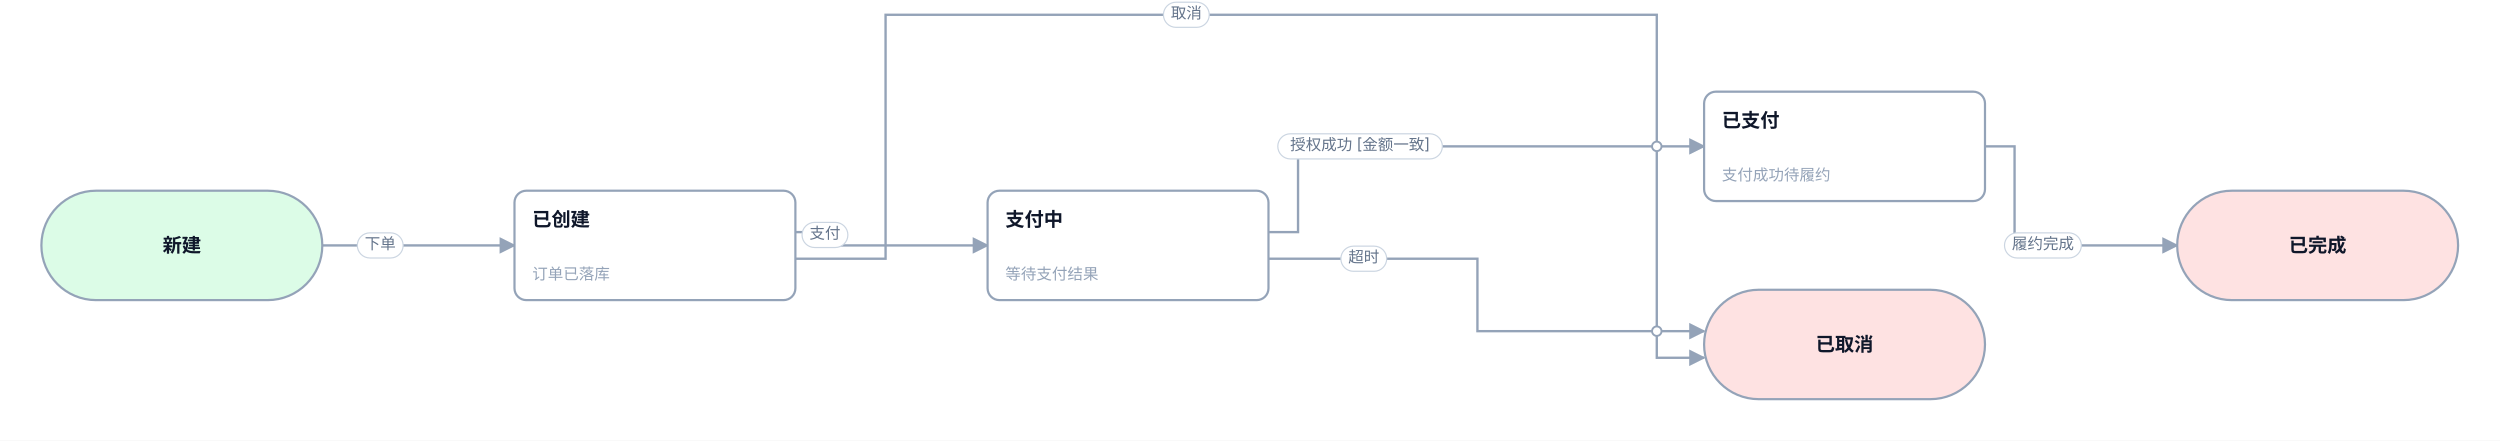
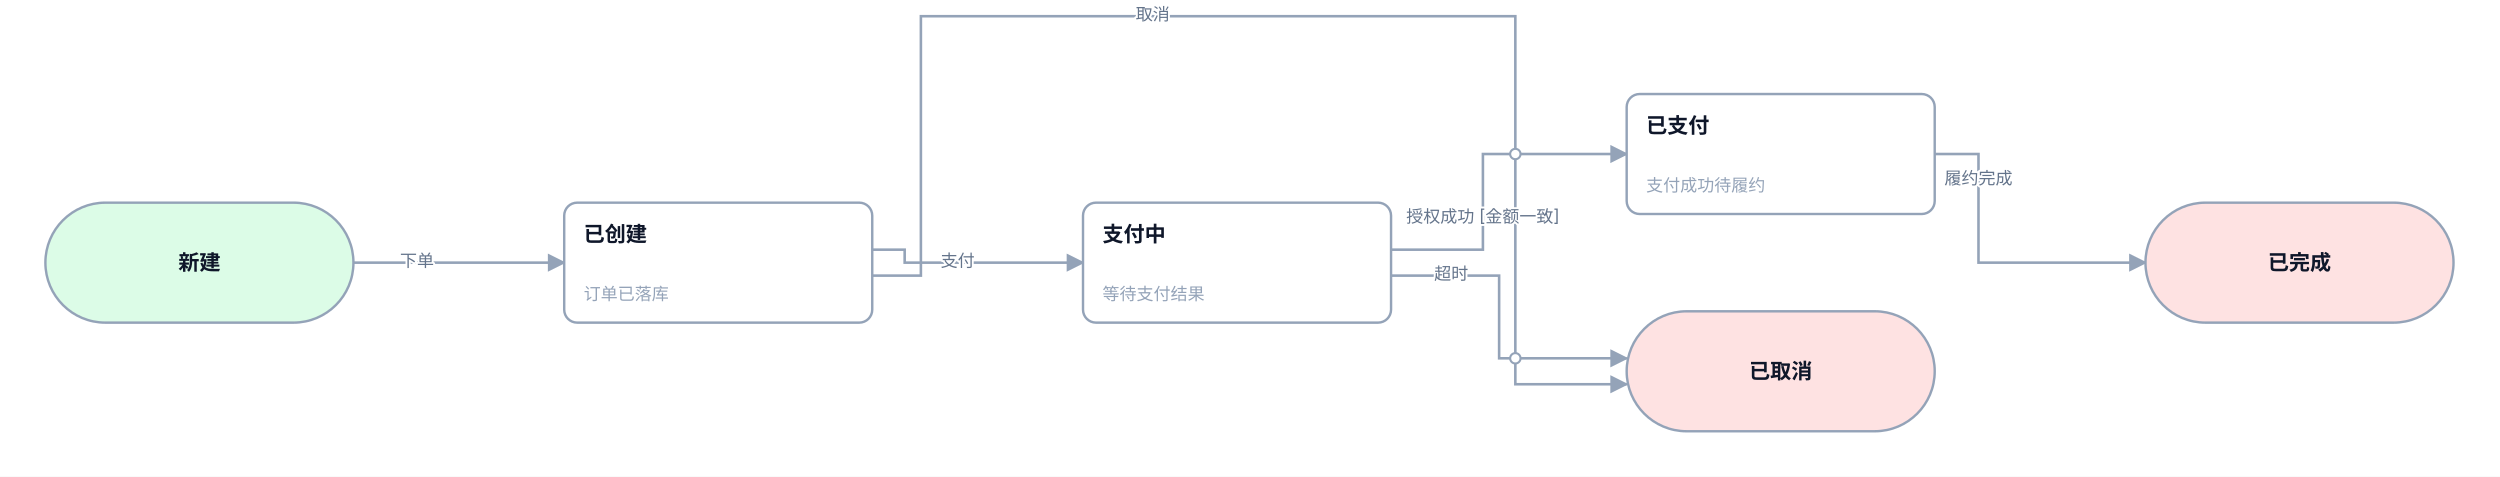
- <svg xmlns="http://www.w3.org/2000/svg" width="1691" height="298" viewBox="0 0 1691 298" role="img" aria-labelledby="cvn-title cvn-desc" font-family="-apple-system, BlinkMacSystemFont, 'Segoe UI', 'PingFang SC', 'Microsoft YaHei', sans-serif">
+ <svg xmlns="http://www.w3.org/2000/svg" width="1542" height="294" viewBox="0 0 1542 294" role="img" aria-labelledby="cvn-title cvn-desc" font-family="-apple-system, BlinkMacSystemFont, 'Segoe UI', 'PingFang SC', 'Microsoft YaHei', sans-serif">
  <defs>
    <marker id="cvn-arrow" viewBox="0 0 10 10" refX="9" refY="5" markerWidth="7" markerHeight="7" orient="auto-start-reverse">
      <path d="M0,0 L10,5 L0,10 z" fill="#94a3b8" />
    </marker>
  </defs>
-   <rect x="0" y="0" width="1691" height="298" fill="#ffffff" />
+   <rect x="0" y="0" width="1542" height="294" fill="#ffffff" />
  <g class="edge" data-id="r.t1">
-     <path d="M218 166 L238 166 L328 166 L348 166" fill="none" stroke="transparent" stroke-width="10" pointer-events="stroke" />
-     <path d="M218 166 L238 166 L328 166 L348 166" fill="none" stroke="#94a3b8" stroke-width="1.6" marker-end="url(#cvn-arrow)" />
+     <path d="M218 162 L238 162 L328 162 L348 162" fill="none" stroke="transparent" stroke-width="10" pointer-events="stroke" />
+     <path d="M218 162 L238 162 L328 162 L348 162" fill="none" stroke="#94a3b8" stroke-width="1.6" marker-end="url(#cvn-arrow)" />
  </g>
  <g class="edge" data-id="r.t2">
-     <path d="M538 157 L558 157 L558 166 L648 166 L668 166" fill="none" stroke="transparent" stroke-width="10" pointer-events="stroke" />
-     <path d="M538 157 L558 157 L558 166 L648 166 L668 166" fill="none" stroke="#94a3b8" stroke-width="1.6" marker-end="url(#cvn-arrow)" />
+     <path d="M538 154 L558 154 L558 162 L648 162 L668 162" fill="none" stroke="transparent" stroke-width="10" pointer-events="stroke" />
+     <path d="M538 154 L558 154 L558 162 L648 162 L668 162" fill="none" stroke="#94a3b8" stroke-width="1.6" marker-end="url(#cvn-arrow)" />
  </g>
  <g class="edge" data-id="r.t3">
-     <path d="M858 157 L878 157 L878 99 L1132.65 99 L1152.65 99" fill="none" stroke="transparent" stroke-width="10" pointer-events="stroke" />
-     <path d="M858 157 L878 157 L878 99 L1132.65 99 L1152.65 99" fill="none" stroke="#94a3b8" stroke-width="1.6" marker-end="url(#cvn-arrow)" />
+     <path d="M858 154 L878 154 L914.66 154 L914.66 95 L983.33 95 L1003.33 95" fill="none" stroke="transparent" stroke-width="10" pointer-events="stroke" />
+     <path d="M858 154 L878 154 L914.66 154 L914.66 95 L983.33 95 L1003.33 95" fill="none" stroke="#94a3b8" stroke-width="1.6" marker-end="url(#cvn-arrow)" />
  </g>
  <g class="edge" data-id="r.t4">
-     <path d="M858 175 L878 175 L999.33 175 L999.33 224 L1132.65 224 L1152.65 224" fill="none" stroke="transparent" stroke-width="10" pointer-events="stroke" />
-     <path d="M858 175 L878 175 L999.33 175 L999.33 224 L1132.65 224 L1152.65 224" fill="none" stroke="#94a3b8" stroke-width="1.6" marker-end="url(#cvn-arrow)" />
+     <path d="M858 170 L878 170 L924.66 170 L924.66 221 L983.33 221 L1003.33 221" fill="none" stroke="transparent" stroke-width="10" pointer-events="stroke" />
+     <path d="M858 170 L878 170 L924.66 170 L924.66 221 L983.33 221 L1003.33 221" fill="none" stroke="#94a3b8" stroke-width="1.6" marker-end="url(#cvn-arrow)" />
  </g>
  <g class="edge" data-id="r.t5">
-     <path d="M538 175 L599 175 L599 10 L1120.65 10 L1120.65 242 L1152.65 242" fill="none" stroke="transparent" stroke-width="10" pointer-events="stroke" />
-     <path d="M538 175 L599 175 L599 10 L1120.65 10 L1120.65 242 L1152.65 242" fill="none" stroke="#94a3b8" stroke-width="1.6" marker-end="url(#cvn-arrow)" />
+     <path d="M538 170 L568 170 L568 10 L934.66 10 L934.66 237 L1003.33 237" fill="none" stroke="transparent" stroke-width="10" pointer-events="stroke" />
+     <path d="M538 170 L568 170 L568 10 L934.66 10 L934.66 237 L1003.33 237" fill="none" stroke="#94a3b8" stroke-width="1.6" marker-end="url(#cvn-arrow)" />
  </g>
  <g class="edge" data-id="r.t6">
-     <path d="M1342.65 99 L1362.65 99 L1362.65 166 L1452.65 166 L1472.65 166" fill="none" stroke="transparent" stroke-width="10" pointer-events="stroke" />
-     <path d="M1342.65 99 L1362.65 99 L1362.65 166 L1452.65 166 L1472.65 166" fill="none" stroke="#94a3b8" stroke-width="1.6" marker-end="url(#cvn-arrow)" />
+     <path d="M1193.33 95 L1213.33 95 L1220.33 95 L1220.33 162 L1303.33 162 L1323.33 162" fill="none" stroke="transparent" stroke-width="10" pointer-events="stroke" />
+     <path d="M1193.33 95 L1213.33 95 L1220.33 95 L1220.33 162 L1303.33 162 L1323.33 162" fill="none" stroke="#94a3b8" stroke-width="1.6" marker-end="url(#cvn-arrow)" />
  </g>
-   <circle class="crossing crossing-hollow" cx="1120.65" cy="99" r="3.2" fill="#ffffff" stroke="#94a3b8" stroke-width="1.3" pointer-events="none" />
-   <circle class="crossing crossing-hollow" cx="1120.65" cy="224" r="3.2" fill="#ffffff" stroke="#94a3b8" stroke-width="1.3" pointer-events="none" />
-   <rect class="edge-label-bg" x="241.69" y="157.5" width="31" height="17" rx="8.5" fill="#ffffff" stroke="#cbd5e1" stroke-width="0.8" />
-   <text class="edge-label" x="257.19" y="168.5" text-anchor="middle" font-size="10.5" fill="#64748b">下单</text>
-   <rect class="edge-label-bg" x="542.5" y="150.42" width="31" height="17" rx="8.5" fill="#ffffff" stroke="#cbd5e1" stroke-width="0.8" />
-   <text class="edge-label" x="558" y="161.42" text-anchor="middle" font-size="10.5" fill="#64748b">支付</text>
-   <rect class="edge-label-bg" x="864.3" y="90.5" width="111.33" height="17" rx="8.5" fill="#ffffff" stroke="#cbd5e1" stroke-width="0.8" />
-   <text class="edge-label" x="919.96" y="101.5" text-anchor="middle" font-size="10.5" fill="#64748b">授权成功 [金额一致]</text>
-   <rect class="edge-label-bg" x="906.96" y="166.5" width="31" height="17" rx="8.5" fill="#ffffff" stroke="#cbd5e1" stroke-width="0.8" />
-   <text class="edge-label" x="922.46" y="177.5" text-anchor="middle" font-size="10.5" fill="#64748b">超时</text>
-   <rect class="edge-label-bg" x="786.94" y="1.5" width="31" height="17" rx="8.5" fill="#ffffff" stroke="#cbd5e1" stroke-width="0.8" />
-   <text class="edge-label" x="802.44" y="12.5" text-anchor="middle" font-size="10.5" fill="#64748b">取消</text>
-   <rect class="edge-label-bg" x="1355.84" y="157.5" width="52" height="17" rx="8.5" fill="#ffffff" stroke="#cbd5e1" stroke-width="0.8" />
-   <text class="edge-label" x="1381.84" y="168.5" text-anchor="middle" font-size="10.5" fill="#64748b">履约完成</text>
+   <circle class="crossing crossing-hollow" cx="934.66" cy="95" r="3.2" fill="#ffffff" stroke="#94a3b8" stroke-width="1.3" pointer-events="none" />
+   <circle class="crossing crossing-hollow" cx="934.66" cy="221" r="3.2" fill="#ffffff" stroke="#94a3b8" stroke-width="1.3" pointer-events="none" />
+   <text class="edge-label" x="257.19" y="164.5" text-anchor="middle" font-size="10.5" fill="#64748b" stroke="#ffffff" stroke-width="2.4" stroke-linejoin="round" paint-order="stroke">下单</text>
+   <text class="edge-label" x="590.69" y="164.5" text-anchor="middle" font-size="10.5" fill="#64748b" stroke="#ffffff" stroke-width="2.4" stroke-linejoin="round" paint-order="stroke">支付</text>
+   <text class="edge-label" x="914.66" y="137.2" text-anchor="middle" font-size="10.5" fill="#64748b" stroke="#ffffff" stroke-width="2.4" stroke-linejoin="round" paint-order="stroke">授权成功 [金额一致]</text>
+   <text class="edge-label" x="895.1" y="172.5" text-anchor="middle" font-size="10.5" fill="#64748b" stroke="#ffffff" stroke-width="2.4" stroke-linejoin="round" paint-order="stroke">超时</text>
+   <text class="edge-label" x="711" y="12.5" text-anchor="middle" font-size="10.5" fill="#64748b" stroke="#ffffff" stroke-width="2.4" stroke-linejoin="round" paint-order="stroke">取消</text>
+   <text class="edge-label" x="1220.33" y="113.63" text-anchor="middle" font-size="10.5" fill="#64748b" stroke="#ffffff" stroke-width="2.4" stroke-linejoin="round" paint-order="stroke">履约完成</text>
  <g class="node kind-initial" data-id="e.initial">
-     <rect x="28" y="129" width="190" height="74" rx="37" fill="#dcfce7" stroke="#94a3b8" stroke-width="1.5" />
-     <text x="123" y="170.5" text-anchor="middle" font-size="13" font-weight="650" fill="#0f172a">新建</text>
+     <rect x="28" y="125" width="190" height="74" rx="37" fill="#dcfce7" stroke="#94a3b8" stroke-width="1.5" />
+     <text x="123" y="166.5" text-anchor="middle" font-size="13" font-weight="650" fill="#0f172a">新建</text>
  </g>
  <g class="node kind-state" data-id="e.created">
-     <rect x="348" y="129" width="190" height="74" rx="8" fill="#ffffff" stroke="#94a3b8" stroke-width="1.5" />
-     <text x="360" y="153" font-size="13" font-weight="650" fill="#0f172a">已创建</text>
-     <text x="360" y="189" font-size="10.5" fill="#94a3b8">订单已落库</text>
+     <rect x="348" y="125" width="190" height="74" rx="8" fill="#ffffff" stroke="#94a3b8" stroke-width="1.5" />
+     <text x="360" y="149" font-size="13" font-weight="650" fill="#0f172a">已创建</text>
+     <text x="360" y="185" font-size="10.5" fill="#94a3b8">订单已落库</text>
  </g>
  <g class="node kind-state" data-id="e.paying">
-     <rect x="668" y="129" width="190" height="74" rx="8" fill="#ffffff" stroke="#94a3b8" stroke-width="1.5" />
-     <text x="680" y="153" font-size="13" font-weight="650" fill="#0f172a">支付中</text>
-     <text x="680" y="189" font-size="10.5" fill="#94a3b8">等待支付结果</text>
+     <rect x="668" y="125" width="190" height="74" rx="8" fill="#ffffff" stroke="#94a3b8" stroke-width="1.5" />
+     <text x="680" y="149" font-size="13" font-weight="650" fill="#0f172a">支付中</text>
+     <text x="680" y="185" font-size="10.5" fill="#94a3b8">等待支付结果</text>
  </g>
  <g class="node kind-state" data-id="e.paid">
-     <rect x="1152.65" y="62" width="190" height="74" rx="8" fill="#ffffff" stroke="#94a3b8" stroke-width="1.5" />
-     <text x="1164.65" y="86" font-size="13" font-weight="650" fill="#0f172a">已支付</text>
-     <text x="1164.65" y="122" font-size="10.5" fill="#94a3b8">支付成功待履约</text>
+     <rect x="1003.33" y="58" width="190" height="74" rx="8" fill="#ffffff" stroke="#94a3b8" stroke-width="1.5" />
+     <text x="1015.33" y="82" font-size="13" font-weight="650" fill="#0f172a">已支付</text>
+     <text x="1015.33" y="118" font-size="10.5" fill="#94a3b8">支付成功待履约</text>
  </g>
  <g class="node kind-final" data-id="e.cancelled">
-     <rect x="1152.65" y="196" width="190" height="74" rx="37" fill="#fee2e2" stroke="#94a3b8" stroke-width="1.5" />
-     <text x="1247.65" y="237.5" text-anchor="middle" font-size="13" font-weight="650" fill="#0f172a">已取消</text>
+     <rect x="1003.33" y="192" width="190" height="74" rx="37" fill="#fee2e2" stroke="#94a3b8" stroke-width="1.5" />
+     <text x="1098.33" y="233.5" text-anchor="middle" font-size="13" font-weight="650" fill="#0f172a">已取消</text>
  </g>
  <g class="node kind-final" data-id="e.done">
-     <rect x="1472.65" y="129" width="190" height="74" rx="37" fill="#fee2e2" stroke="#94a3b8" stroke-width="1.5" />
-     <text x="1567.65" y="170.5" text-anchor="middle" font-size="13" font-weight="650" fill="#0f172a">已完成</text>
+     <rect x="1323.33" y="125" width="190" height="74" rx="37" fill="#fee2e2" stroke="#94a3b8" stroke-width="1.5" />
+     <text x="1418.33" y="166.5" text-anchor="middle" font-size="13" font-weight="650" fill="#0f172a">已完成</text>
  </g>
</svg>
